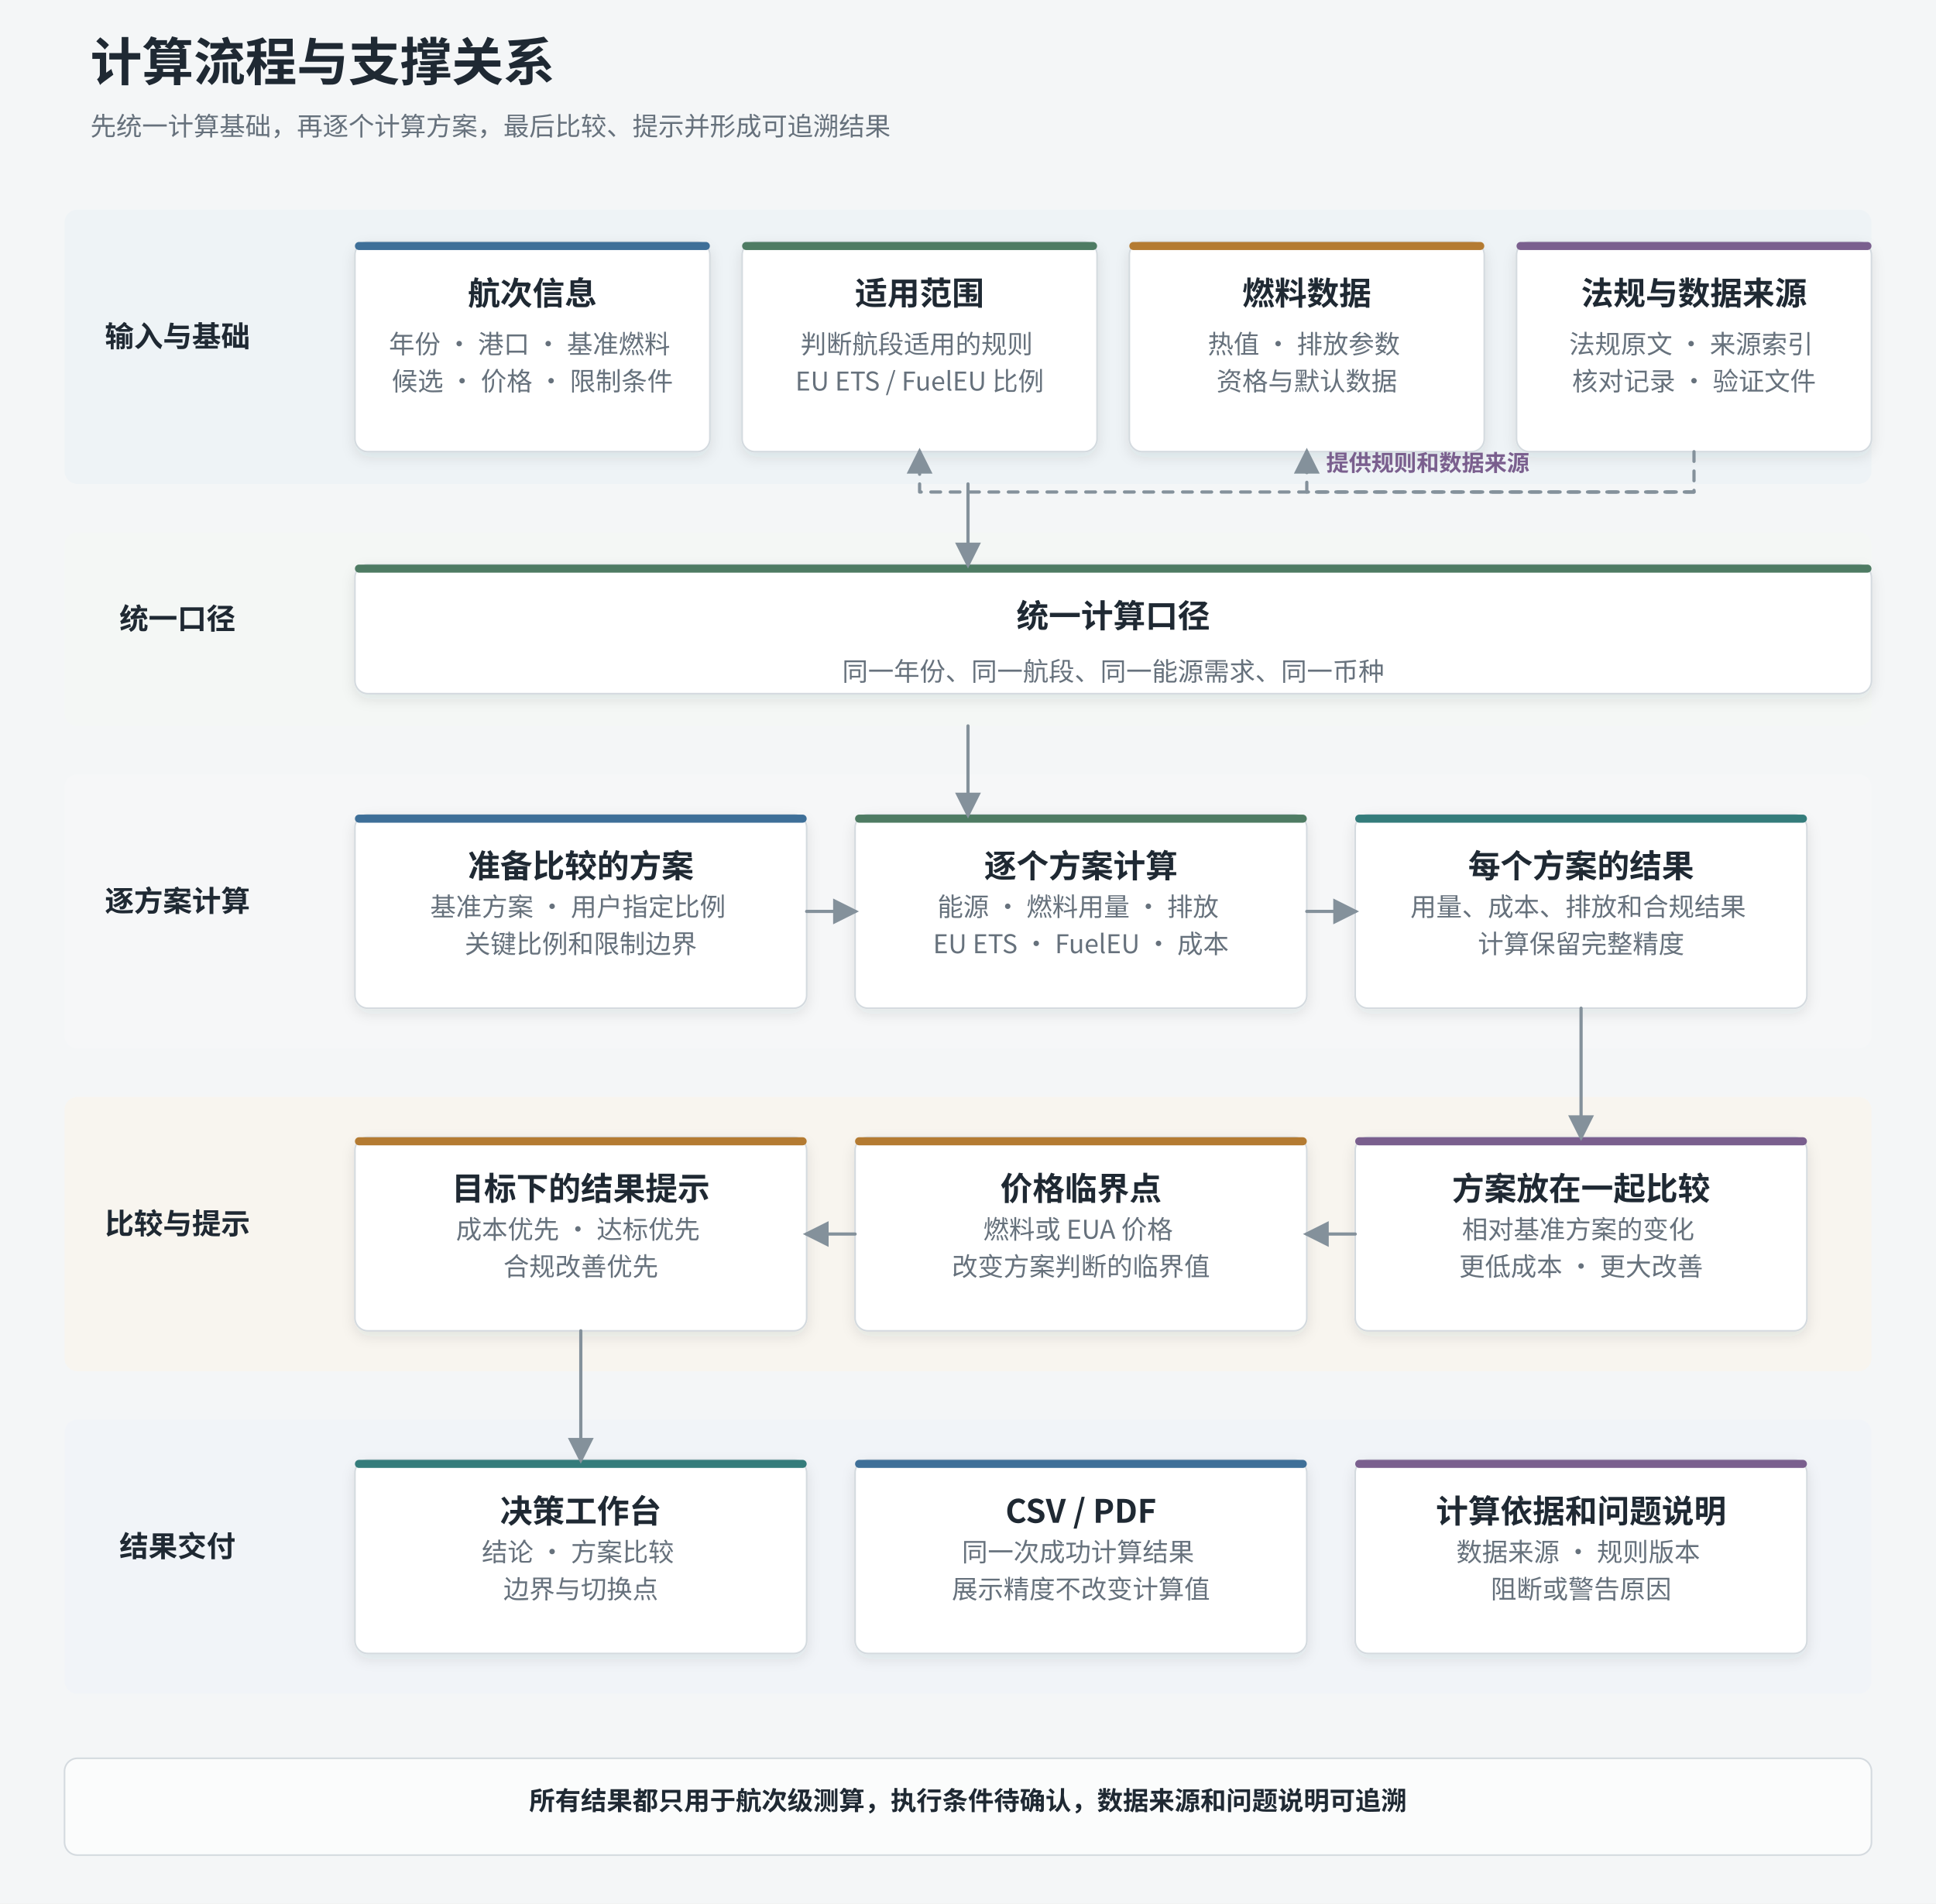
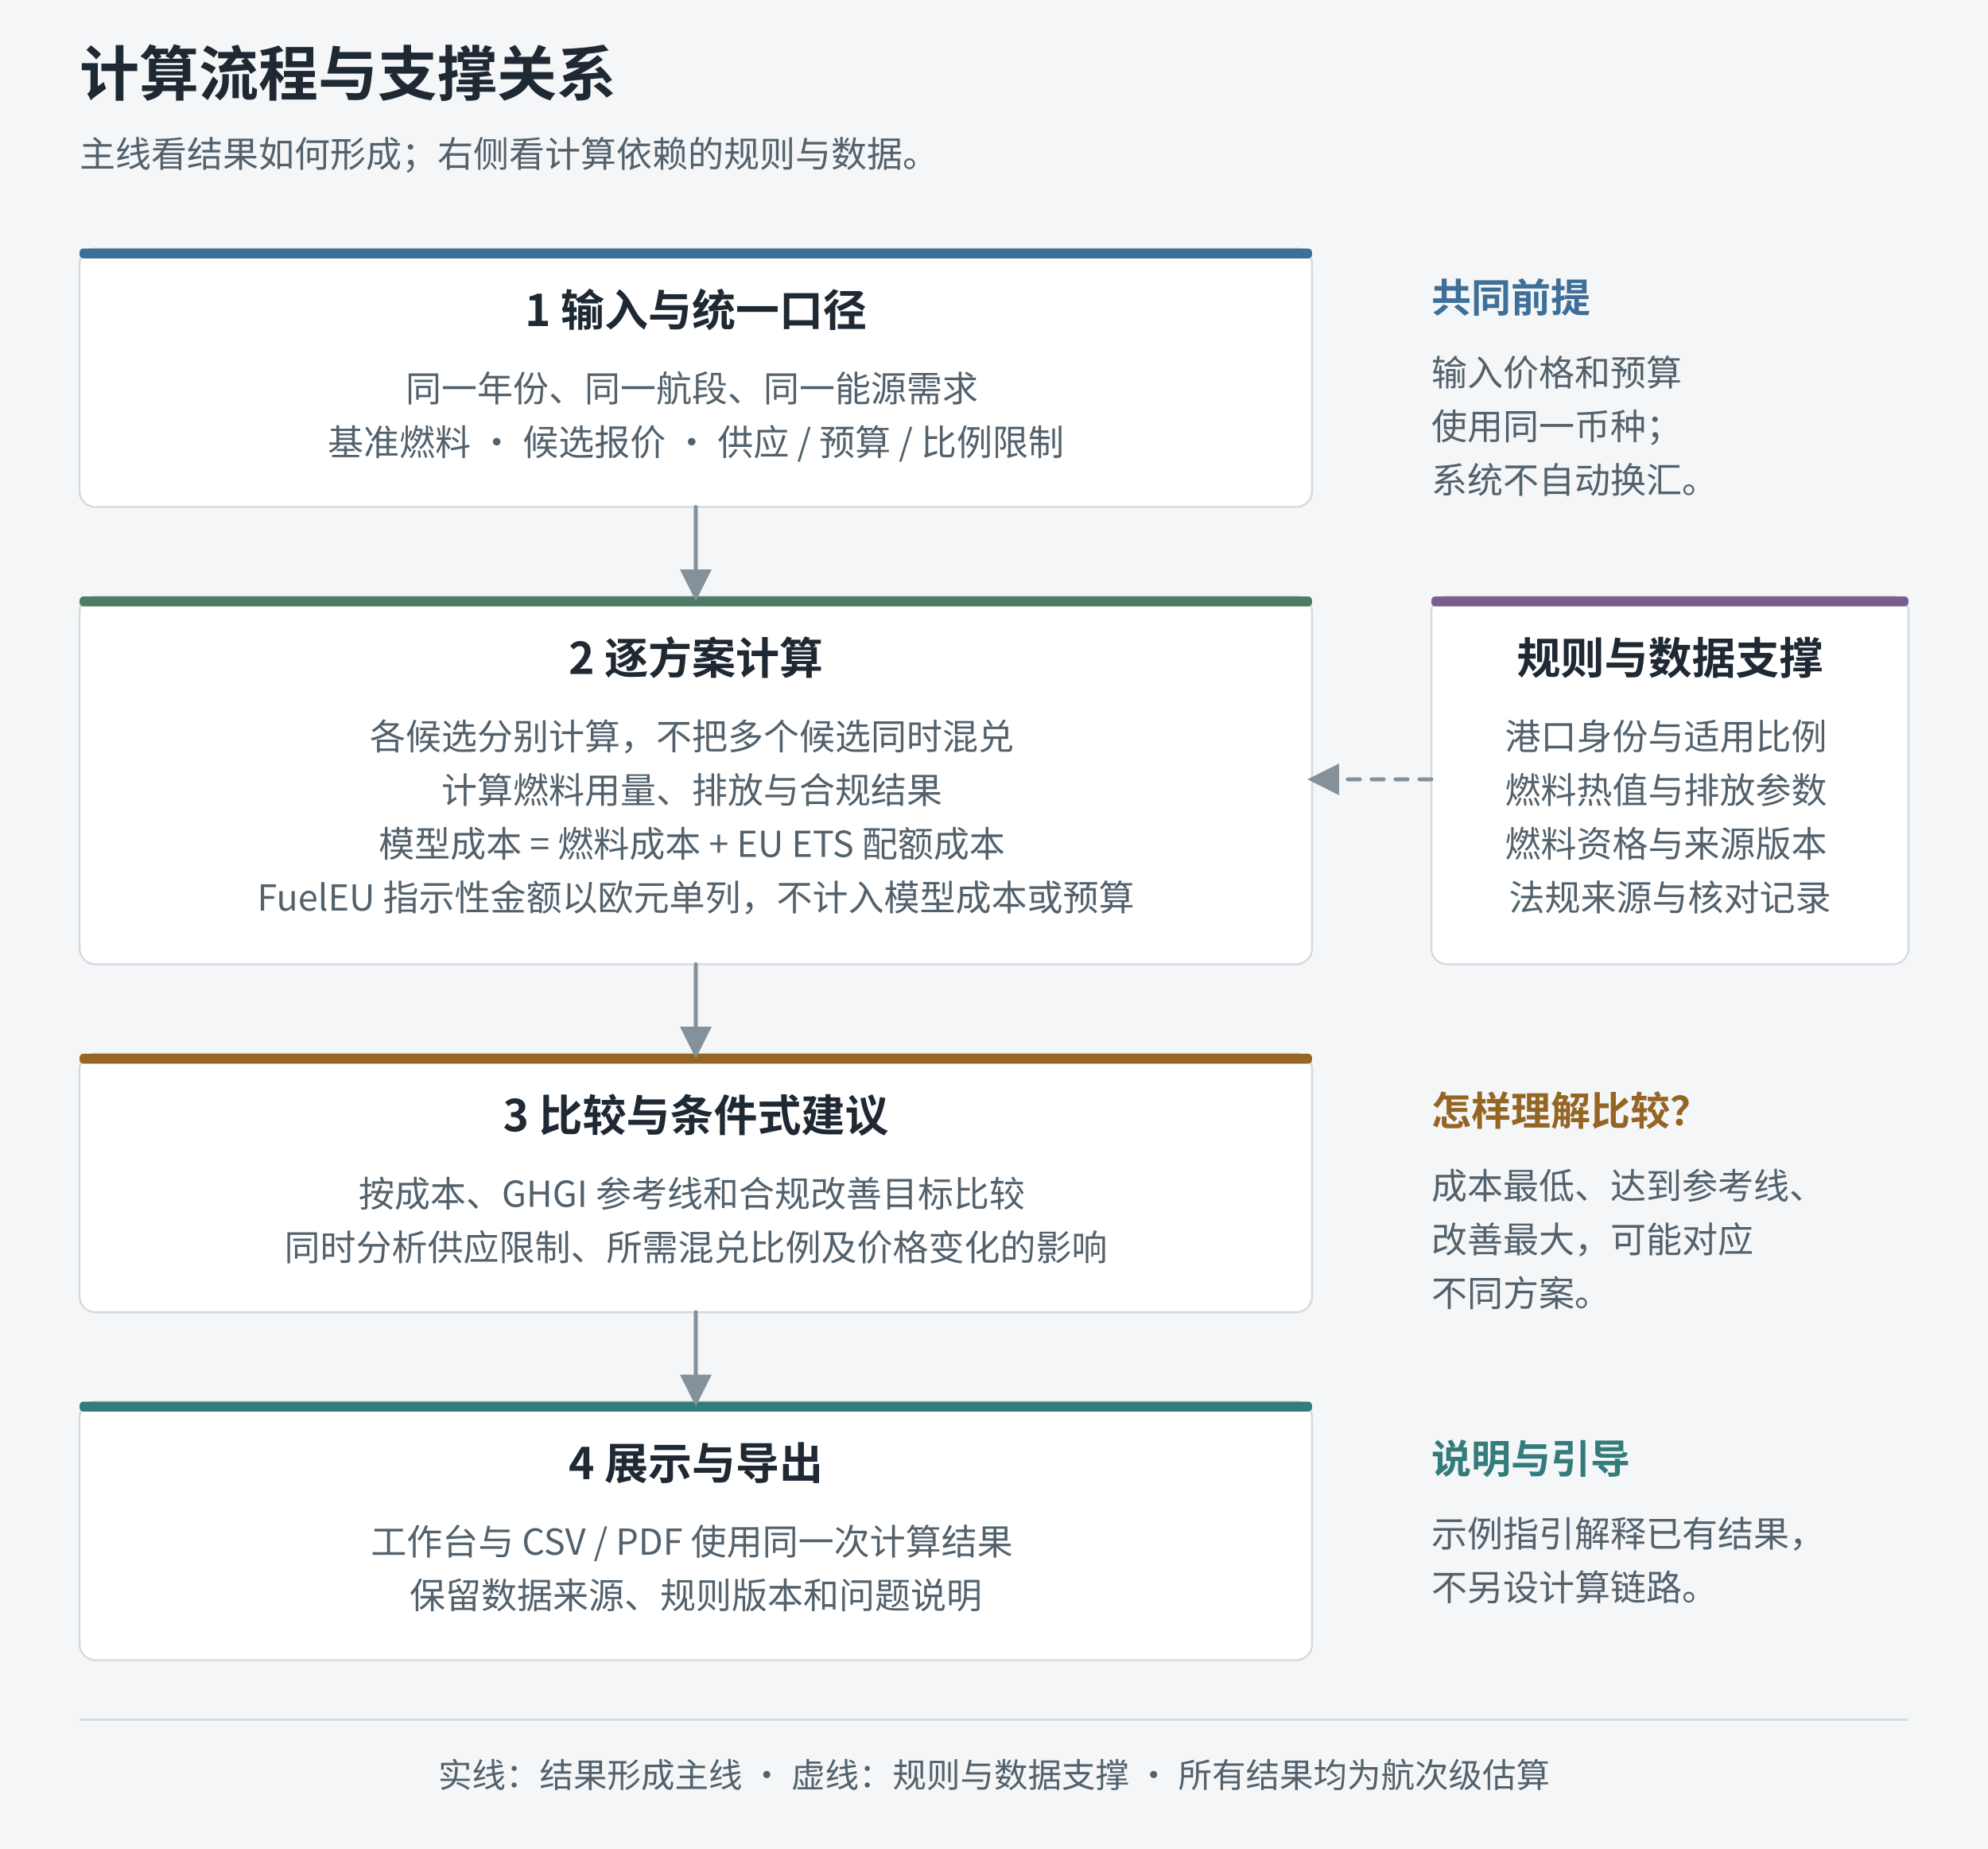
- <svg xmlns="http://www.w3.org/2000/svg" width="1200" height="1180" viewBox="0 0 1200 1180">
+ <svg xmlns="http://www.w3.org/2000/svg" width="1000" height="930" viewBox="0 0 1000 930" role="img" aria-labelledby="title description">
  <defs>
-     <filter id="card-shadow" x="-10%" y="-10%" width="120%" height="130%">
-       <feDropShadow dx="0" dy="3" stdDeviation="4" flood-color="#1F2933" flood-opacity="0.10" />
-     </filter>
    <marker id="arrow" viewBox="0 0 10 10" refX="8.5" refY="5" markerWidth="8" markerHeight="8" orient="auto-start-reverse">
      <path d="M 0 0 L 10 5 L 0 10 z" fill="#84919B" />
    </marker>
-     <marker id="arrow-gold" viewBox="0 0 10 10" refX="8.5" refY="5" markerWidth="8" markerHeight="8" orient="auto-start-reverse">
-       <path d="M 0 0 L 10 5 L 0 10 z" fill="#B47B32" />
-     </marker>
  </defs>
-   <rect width="1200" height="1180" fill="#F4F6F7" />
-   <text x="56" y="50" text-anchor="start" font-family="Microsoft YaHei, Noto Sans CJK SC, Arial, sans-serif" font-size="32" font-weight="700" fill="#1F2933">
-     <tspan x="56" y="50">计算流程与支撑关系</tspan>
+   <rect width="1000" height="930" fill="#F4F6F7" />
+   <text text-anchor="start" font-family="Microsoft YaHei, Noto Sans CJK SC, Arial, sans-serif" font-size="30" font-weight="700" fill="#1F2933">
+     <tspan x="40" y="48">计算流程与支撑关系</tspan>
  </text>
-   <text x="56" y="84" text-anchor="start" font-family="Microsoft YaHei, Noto Sans CJK SC, Arial, sans-serif" font-size="16" font-weight="400" fill="#66717C">
-     <tspan x="56" y="84">先统一计算基础，再逐个计算方案，最后比较、提示并形成可追溯结果</tspan>
+   <text text-anchor="start" font-family="Microsoft YaHei, Noto Sans CJK SC, Arial, sans-serif" font-size="18" font-weight="400" fill="#52616C">
+     <tspan x="40" y="84">主线看结果如何形成；右侧看计算依赖的规则与数据。</tspan>
  </text>
-   <rect x="40" y="130" width="1120" height="170" rx="8" fill="#EEF3F6" />
-   <text x="110" y="215.0" text-anchor="middle" font-family="Microsoft YaHei, Noto Sans CJK SC, Arial, sans-serif" font-size="18" font-weight="700" fill="#1F2933">
-     <tspan x="110" y="215.0">输入与基础</tspan>
+   <g data-card="1  输入与统一口径">
+     <rect x="40" y="125" width="620" height="130" rx="8" fill="#FFFFFF" stroke="#D4DADF" />
+     <rect x="40" y="125" width="620" height="5" rx="2" fill="#3E6F98" />
+     <text text-anchor="middle" font-family="Microsoft YaHei, Noto Sans CJK SC, Arial, sans-serif" font-size="22" font-weight="700" fill="#1F2933">
+       <tspan x="350.0" y="164">1  输入与统一口径</tspan>
+     </text>
+     <text text-anchor="middle" font-family="Microsoft YaHei, Noto Sans CJK SC, Arial, sans-serif" font-size="18" font-weight="400" fill="#52616C">
+       <tspan x="350.0" y="202">同一年份、同一航段、同一能源需求</tspan>
+       <tspan x="350.0" y="229">基准燃料 · 候选报价 · 供应 / 预算 / 比例限制</tspan>
+     </text>
+   </g>
+   <g data-card="2  逐方案计算">
+     <rect x="40" y="300" width="620" height="185" rx="8" fill="#FFFFFF" stroke="#D4DADF" />
+     <rect x="40" y="300" width="620" height="5" rx="2" fill="#4E7B63" />
+     <text text-anchor="middle" font-family="Microsoft YaHei, Noto Sans CJK SC, Arial, sans-serif" font-size="22" font-weight="700" fill="#1F2933">
+       <tspan x="350.0" y="339">2  逐方案计算</tspan>
+     </text>
+     <text text-anchor="middle" font-family="Microsoft YaHei, Noto Sans CJK SC, Arial, sans-serif" font-size="18" font-weight="400" fill="#52616C">
+       <tspan x="350.0" y="377">各候选分别计算，不把多个候选同时混兑</tspan>
+       <tspan x="350.0" y="404">计算燃料用量、排放与合规结果</tspan>
+       <tspan x="350.0" y="431">模型成本 = 燃料成本 + EU ETS 配额成本</tspan>
+       <tspan x="350.0" y="458">FuelEU 指示性金额以欧元单列，不计入模型成本或预算</tspan>
+     </text>
+   </g>
+   <g data-card="3  比较与条件式建议">
+     <rect x="40" y="530" width="620" height="130" rx="8" fill="#FFFFFF" stroke="#D4DADF" />
+     <rect x="40" y="530" width="620" height="5" rx="2" fill="#956524" />
+     <text text-anchor="middle" font-family="Microsoft YaHei, Noto Sans CJK SC, Arial, sans-serif" font-size="22" font-weight="700" fill="#1F2933">
+       <tspan x="350.0" y="569">3  比较与条件式建议</tspan>
+     </text>
+     <text text-anchor="middle" font-family="Microsoft YaHei, Noto Sans CJK SC, Arial, sans-serif" font-size="18" font-weight="400" fill="#52616C">
+       <tspan x="350.0" y="607">按成本、GHGI 参考线和合规改善目标比较</tspan>
+       <tspan x="350.0" y="634">同时分析供应限制、所需混兑比例及价格变化的影响</tspan>
+     </text>
+   </g>
+   <g data-card="4  展示与导出">
+     <rect x="40" y="705" width="620" height="130" rx="8" fill="#FFFFFF" stroke="#D4DADF" />
+     <rect x="40" y="705" width="620" height="5" rx="2" fill="#347C7B" />
+     <text text-anchor="middle" font-family="Microsoft YaHei, Noto Sans CJK SC, Arial, sans-serif" font-size="22" font-weight="700" fill="#1F2933">
+       <tspan x="350.0" y="744">4  展示与导出</tspan>
+     </text>
+     <text text-anchor="middle" font-family="Microsoft YaHei, Noto Sans CJK SC, Arial, sans-serif" font-size="18" font-weight="400" fill="#52616C">
+       <tspan x="350.0" y="782">工作台与 CSV / PDF 使用同一次计算结果</tspan>
+       <tspan x="350.0" y="809">保留数据来源、规则版本和问题说明</tspan>
+     </text>
+   </g>
+   <path data-connector="flow" d="M 350 255 V 300" fill="none" stroke="#84919B" stroke-width="2" stroke-linecap="round" stroke-linejoin="round" marker-end="url(#arrow)" />
+   <path data-connector="flow" d="M 350 485 V 530" fill="none" stroke="#84919B" stroke-width="2" stroke-linecap="round" stroke-linejoin="round" marker-end="url(#arrow)" />
+   <path data-connector="flow" d="M 350 660 V 705" fill="none" stroke="#84919B" stroke-width="2" stroke-linecap="round" stroke-linejoin="round" marker-end="url(#arrow)" />
+   <g data-card="规则与数据支撑">
+     <rect x="720" y="300" width="240" height="185" rx="8" fill="#FFFFFF" stroke="#D4DADF" />
+     <rect x="720" y="300" width="240" height="5" rx="2" fill="#7A5F8E" />
+     <text text-anchor="middle" font-family="Microsoft YaHei, Noto Sans CJK SC, Arial, sans-serif" font-size="22" font-weight="700" fill="#1F2933">
+       <tspan x="840.0" y="339">规则与数据支撑</tspan>
+     </text>
+     <text text-anchor="middle" font-family="Microsoft YaHei, Noto Sans CJK SC, Arial, sans-serif" font-size="18" font-weight="400" fill="#52616C">
+       <tspan x="840.0" y="377">港口身份与适用比例</tspan>
+       <tspan x="840.0" y="404">燃料热值与排放参数</tspan>
+       <tspan x="840.0" y="431">燃料资格与来源版本</tspan>
+       <tspan x="840.0" y="458">法规来源与核对记录</tspan>
+     </text>
+   </g>
+   <path data-connector="support" d="M 720 392 H 660" fill="none" stroke="#84919B" stroke-width="2" stroke-linecap="round" stroke-linejoin="round" stroke-dasharray="6 6" marker-end="url(#arrow)" />
+   <text text-anchor="start" font-family="Microsoft YaHei, Noto Sans CJK SC, Arial, sans-serif" font-size="20" font-weight="700" fill="#3E6F98">
+     <tspan x="720" y="157">共同前提</tspan>
  </text>
-   <rect x="220" y="150" width="220" height="130" rx="8" fill="#FFFFFF" stroke="#D4DADF" filter="url(#card-shadow)" />
-   <rect x="220" y="150" width="220" height="5" rx="2.5" fill="#3E6F98" />
-   <text x="330.0" y="189.0" text-anchor="middle" font-family="Microsoft YaHei, Noto Sans CJK SC, Arial, sans-serif" font-size="20" font-weight="700" fill="#1F2933">
-     <tspan x="330.0" y="189.0">航次信息</tspan>
+   <text text-anchor="start" font-family="Microsoft YaHei, Noto Sans CJK SC, Arial, sans-serif" font-size="18" font-weight="400" fill="#52616C">
+     <tspan x="720" y="194">输入价格和预算</tspan>
+     <tspan x="720" y="221">使用同一币种；</tspan>
+     <tspan x="720" y="248">系统不自动换汇。</tspan>
  </text>
-   <text x="330.0" y="219.1" text-anchor="middle" font-family="Microsoft YaHei, Noto Sans CJK SC, Arial, sans-serif" font-size="16" font-weight="400" fill="#66717C">
-     <tspan x="330.0" y="219.1">年份 · 港口 · 基准燃料</tspan>
-     <tspan x="330.0" y="242.1">候选 · 价格 · 限制条件</tspan>
+   <text text-anchor="start" font-family="Microsoft YaHei, Noto Sans CJK SC, Arial, sans-serif" font-size="20" font-weight="700" fill="#956524">
+     <tspan x="720" y="566">怎样理解比较？</tspan>
  </text>
-   <rect x="460" y="150" width="220" height="130" rx="8" fill="#FFFFFF" stroke="#D4DADF" filter="url(#card-shadow)" />
-   <rect x="460" y="150" width="220" height="5" rx="2.5" fill="#4E7B63" />
-   <text x="570.0" y="189.0" text-anchor="middle" font-family="Microsoft YaHei, Noto Sans CJK SC, Arial, sans-serif" font-size="20" font-weight="700" fill="#1F2933">
-     <tspan x="570.0" y="189.0">适用范围</tspan>
+   <text text-anchor="start" font-family="Microsoft YaHei, Noto Sans CJK SC, Arial, sans-serif" font-size="18" font-weight="400" fill="#52616C">
+     <tspan x="720" y="603">成本最低、达到参考线、</tspan>
+     <tspan x="720" y="630">改善最大，可能对应</tspan>
+     <tspan x="720" y="657">不同方案。</tspan>
  </text>
-   <text x="570.0" y="219.1" text-anchor="middle" font-family="Microsoft YaHei, Noto Sans CJK SC, Arial, sans-serif" font-size="16" font-weight="400" fill="#66717C">
-     <tspan x="570.0" y="219.1">判断航段适用的规则</tspan>
-     <tspan x="570.0" y="242.1">EU ETS / FuelEU 比例</tspan>
+   <text text-anchor="start" font-family="Microsoft YaHei, Noto Sans CJK SC, Arial, sans-serif" font-size="20" font-weight="700" fill="#347C7B">
+     <tspan x="720" y="741">说明与引导</tspan>
  </text>
-   <rect x="700" y="150" width="220" height="130" rx="8" fill="#FFFFFF" stroke="#D4DADF" filter="url(#card-shadow)" />
-   <rect x="700" y="150" width="220" height="5" rx="2.5" fill="#B47B32" />
-   <text x="810.0" y="189.0" text-anchor="middle" font-family="Microsoft YaHei, Noto Sans CJK SC, Arial, sans-serif" font-size="20" font-weight="700" fill="#1F2933">
-     <tspan x="810.0" y="189.0">燃料数据</tspan>
+   <text text-anchor="start" font-family="Microsoft YaHei, Noto Sans CJK SC, Arial, sans-serif" font-size="18" font-weight="400" fill="#52616C">
+     <tspan x="720" y="778">示例指引解释已有结果，</tspan>
+     <tspan x="720" y="805">不另设计算链路。</tspan>
  </text>
-   <text x="810.0" y="219.1" text-anchor="middle" font-family="Microsoft YaHei, Noto Sans CJK SC, Arial, sans-serif" font-size="16" font-weight="400" fill="#66717C">
-     <tspan x="810.0" y="219.1">热值 · 排放参数</tspan>
-     <tspan x="810.0" y="242.1">资格与默认数据</tspan>
-   </text>
-   <rect x="940" y="150" width="220" height="130" rx="8" fill="#FFFFFF" stroke="#D4DADF" filter="url(#card-shadow)" />
-   <rect x="940" y="150" width="220" height="5" rx="2.5" fill="#7A5F8E" />
-   <text x="1050.0" y="189.0" text-anchor="middle" font-family="Microsoft YaHei, Noto Sans CJK SC, Arial, sans-serif" font-size="20" font-weight="700" fill="#1F2933">
-     <tspan x="1050.0" y="189.0">法规与数据来源</tspan>
-   </text>
-   <text x="1050.0" y="219.1" text-anchor="middle" font-family="Microsoft YaHei, Noto Sans CJK SC, Arial, sans-serif" font-size="16" font-weight="400" fill="#66717C">
-     <tspan x="1050.0" y="219.1">法规原文 · 来源索引</tspan>
-     <tspan x="1050.0" y="242.1">核对记录 · 验证文件</tspan>
-   </text>
-   <path d="M 1050 280 L 1050 305 L 570 305 L 570 280" fill="none" stroke="#84919B" stroke-width="2" stroke-linecap="round" stroke-linejoin="round" stroke-dasharray="6 6" marker-end="url(#arrow)" />
-   <path d="M 1050 305 L 810 305 L 810 280" fill="none" stroke="#84919B" stroke-width="2" stroke-linecap="round" stroke-linejoin="round" stroke-dasharray="6 6" marker-end="url(#arrow)" />
-   <text x="885" y="292.0" text-anchor="middle" font-family="Microsoft YaHei, Noto Sans CJK SC, Arial, sans-serif" font-size="14" font-weight="600" fill="#7A5F8E">
-     <tspan x="885" y="292.0">提供规则和数据来源</tspan>
-   </text>
-   <rect x="40" y="330" width="1120" height="120" rx="8" fill="#F4F7F5" />
-   <text x="110" y="390.0" text-anchor="middle" font-family="Microsoft YaHei, Noto Sans CJK SC, Arial, sans-serif" font-size="18" font-weight="700" fill="#1F2933">
-     <tspan x="110" y="390.0">统一口径</tspan>
-   </text>
-   <rect x="220" y="350" width="940" height="80" rx="8" fill="#FFFFFF" stroke="#D4DADF" filter="url(#card-shadow)" />
-   <rect x="220" y="350" width="940" height="5" rx="2.5" fill="#4E7B63" />
-   <text x="690.0" y="389.0" text-anchor="middle" font-family="Microsoft YaHei, Noto Sans CJK SC, Arial, sans-serif" font-size="20" font-weight="700" fill="#1F2933">
-     <tspan x="690.0" y="389.0">统一计算口径</tspan>
-   </text>
-   <text x="690.0" y="422.0" text-anchor="middle" font-family="Microsoft YaHei, Noto Sans CJK SC, Arial, sans-serif" font-size="16" font-weight="400" fill="#66717C">
-     <tspan x="690.0" y="422.0">同一年份、同一航段、同一能源需求、同一币种</tspan>
-   </text>
-   <rect x="40" y="480" width="1120" height="170" rx="8" fill="#F6F7F8" />
-   <text x="110" y="565.0" text-anchor="middle" font-family="Microsoft YaHei, Noto Sans CJK SC, Arial, sans-serif" font-size="18" font-weight="700" fill="#1F2933">
-     <tspan x="110" y="565.0">逐方案计算</tspan>
-   </text>
-   <rect x="220" y="505" width="280" height="120" rx="8" fill="#FFFFFF" stroke="#D4DADF" filter="url(#card-shadow)" />
-   <rect x="220" y="505" width="280" height="5" rx="2.5" fill="#3E6F98" />
-   <text x="360.0" y="544.0" text-anchor="middle" font-family="Microsoft YaHei, Noto Sans CJK SC, Arial, sans-serif" font-size="20" font-weight="700" fill="#1F2933">
-     <tspan x="360.0" y="544.0">准备比较的方案</tspan>
-   </text>
-   <text x="360.0" y="567.9" text-anchor="middle" font-family="Microsoft YaHei, Noto Sans CJK SC, Arial, sans-serif" font-size="16" font-weight="400" fill="#66717C">
-     <tspan x="360.0" y="567.9">基准方案 · 用户指定比例</tspan>
-     <tspan x="360.0" y="590.9">关键比例和限制边界</tspan>
-   </text>
-   <rect x="530" y="505" width="280" height="120" rx="8" fill="#FFFFFF" stroke="#D4DADF" filter="url(#card-shadow)" />
-   <rect x="530" y="505" width="280" height="5" rx="2.5" fill="#4E7B63" />
-   <text x="670.0" y="544.0" text-anchor="middle" font-family="Microsoft YaHei, Noto Sans CJK SC, Arial, sans-serif" font-size="20" font-weight="700" fill="#1F2933">
-     <tspan x="670.0" y="544.0">逐个方案计算</tspan>
-   </text>
-   <text x="670.0" y="567.9" text-anchor="middle" font-family="Microsoft YaHei, Noto Sans CJK SC, Arial, sans-serif" font-size="16" font-weight="400" fill="#66717C">
-     <tspan x="670.0" y="567.9">能源 · 燃料用量 · 排放</tspan>
-     <tspan x="670.0" y="590.9">EU ETS · FuelEU · 成本</tspan>
-   </text>
-   <rect x="840" y="505" width="280" height="120" rx="8" fill="#FFFFFF" stroke="#D4DADF" filter="url(#card-shadow)" />
-   <rect x="840" y="505" width="280" height="5" rx="2.5" fill="#347C7B" />
-   <text x="980.0" y="544.0" text-anchor="middle" font-family="Microsoft YaHei, Noto Sans CJK SC, Arial, sans-serif" font-size="20" font-weight="700" fill="#1F2933">
-     <tspan x="980.0" y="544.0">每个方案的结果</tspan>
-   </text>
-   <text x="980.0" y="567.9" text-anchor="middle" font-family="Microsoft YaHei, Noto Sans CJK SC, Arial, sans-serif" font-size="16" font-weight="400" fill="#66717C">
-     <tspan x="980.0" y="567.9">用量、成本、排放和合规结果</tspan>
-     <tspan x="980.0" y="590.9">计算保留完整精度</tspan>
-   </text>
-   <path d="M 500 565 L 530 565" fill="none" stroke="#84919B" stroke-width="2" stroke-linecap="round" stroke-linejoin="round" marker-end="url(#arrow)" />
-   <path d="M 810 565 L 840 565" fill="none" stroke="#84919B" stroke-width="2" stroke-linecap="round" stroke-linejoin="round" marker-end="url(#arrow)" />
-   <rect x="40" y="680" width="1120" height="170" rx="8" fill="#F8F5EF" />
-   <text x="110" y="765.0" text-anchor="middle" font-family="Microsoft YaHei, Noto Sans CJK SC, Arial, sans-serif" font-size="18" font-weight="700" fill="#1F2933">
-     <tspan x="110" y="765.0">比较与提示</tspan>
-   </text>
-   <rect x="840" y="705" width="280" height="120" rx="8" fill="#FFFFFF" stroke="#D4DADF" filter="url(#card-shadow)" />
-   <rect x="840" y="705" width="280" height="5" rx="2.5" fill="#7A5F8E" />
-   <text x="980.0" y="744.0" text-anchor="middle" font-family="Microsoft YaHei, Noto Sans CJK SC, Arial, sans-serif" font-size="20" font-weight="700" fill="#1F2933">
-     <tspan x="980.0" y="744.0">方案放在一起比较</tspan>
-   </text>
-   <text x="980.0" y="767.9" text-anchor="middle" font-family="Microsoft YaHei, Noto Sans CJK SC, Arial, sans-serif" font-size="16" font-weight="400" fill="#66717C">
-     <tspan x="980.0" y="767.9">相对基准方案的变化</tspan>
-     <tspan x="980.0" y="790.9">更低成本 · 更大改善</tspan>
-   </text>
-   <rect x="530" y="705" width="280" height="120" rx="8" fill="#FFFFFF" stroke="#D4DADF" filter="url(#card-shadow)" />
-   <rect x="530" y="705" width="280" height="5" rx="2.5" fill="#B47B32" />
-   <text x="670.0" y="744.0" text-anchor="middle" font-family="Microsoft YaHei, Noto Sans CJK SC, Arial, sans-serif" font-size="20" font-weight="700" fill="#1F2933">
-     <tspan x="670.0" y="744.0">价格临界点</tspan>
-   </text>
-   <text x="670.0" y="767.9" text-anchor="middle" font-family="Microsoft YaHei, Noto Sans CJK SC, Arial, sans-serif" font-size="16" font-weight="400" fill="#66717C">
-     <tspan x="670.0" y="767.9">燃料或 EUA 价格</tspan>
-     <tspan x="670.0" y="790.9">改变方案判断的临界值</tspan>
-   </text>
-   <rect x="220" y="705" width="280" height="120" rx="8" fill="#FFFFFF" stroke="#D4DADF" filter="url(#card-shadow)" />
-   <rect x="220" y="705" width="280" height="5" rx="2.5" fill="#B47B32" />
-   <text x="360.0" y="744.0" text-anchor="middle" font-family="Microsoft YaHei, Noto Sans CJK SC, Arial, sans-serif" font-size="20" font-weight="700" fill="#1F2933">
-     <tspan x="360.0" y="744.0">目标下的结果提示</tspan>
-   </text>
-   <text x="360.0" y="767.9" text-anchor="middle" font-family="Microsoft YaHei, Noto Sans CJK SC, Arial, sans-serif" font-size="16" font-weight="400" fill="#66717C">
-     <tspan x="360.0" y="767.9">成本优先 · 达标优先</tspan>
-     <tspan x="360.0" y="790.9">合规改善优先</tspan>
-   </text>
-   <path d="M 840 765 L 810 765" fill="none" stroke="#84919B" stroke-width="2" stroke-linecap="round" stroke-linejoin="round" marker-end="url(#arrow)" />
-   <path d="M 530 765 L 500 765" fill="none" stroke="#84919B" stroke-width="2" stroke-linecap="round" stroke-linejoin="round" marker-end="url(#arrow)" />
-   <rect x="40" y="880" width="1120" height="170" rx="8" fill="#F1F4F8" />
-   <text x="110" y="965.0" text-anchor="middle" font-family="Microsoft YaHei, Noto Sans CJK SC, Arial, sans-serif" font-size="18" font-weight="700" fill="#1F2933">
-     <tspan x="110" y="965.0">结果交付</tspan>
-   </text>
-   <rect x="220" y="905" width="280" height="120" rx="8" fill="#FFFFFF" stroke="#D4DADF" filter="url(#card-shadow)" />
-   <rect x="220" y="905" width="280" height="5" rx="2.5" fill="#347C7B" />
-   <text x="360.0" y="944.0" text-anchor="middle" font-family="Microsoft YaHei, Noto Sans CJK SC, Arial, sans-serif" font-size="20" font-weight="700" fill="#1F2933">
-     <tspan x="360.0" y="944.0">决策工作台</tspan>
-   </text>
-   <text x="360.0" y="967.9" text-anchor="middle" font-family="Microsoft YaHei, Noto Sans CJK SC, Arial, sans-serif" font-size="16" font-weight="400" fill="#66717C">
-     <tspan x="360.0" y="967.9">结论 · 方案比较</tspan>
-     <tspan x="360.0" y="990.9">边界与切换点</tspan>
-   </text>
-   <rect x="530" y="905" width="280" height="120" rx="8" fill="#FFFFFF" stroke="#D4DADF" filter="url(#card-shadow)" />
-   <rect x="530" y="905" width="280" height="5" rx="2.5" fill="#3E6F98" />
-   <text x="670.0" y="944.0" text-anchor="middle" font-family="Microsoft YaHei, Noto Sans CJK SC, Arial, sans-serif" font-size="20" font-weight="700" fill="#1F2933">
-     <tspan x="670.0" y="944.0">CSV / PDF</tspan>
-   </text>
-   <text x="670.0" y="967.9" text-anchor="middle" font-family="Microsoft YaHei, Noto Sans CJK SC, Arial, sans-serif" font-size="16" font-weight="400" fill="#66717C">
-     <tspan x="670.0" y="967.9">同一次成功计算结果</tspan>
-     <tspan x="670.0" y="990.9">展示精度不改变计算值</tspan>
-   </text>
-   <rect x="840" y="905" width="280" height="120" rx="8" fill="#FFFFFF" stroke="#D4DADF" filter="url(#card-shadow)" />
-   <rect x="840" y="905" width="280" height="5" rx="2.5" fill="#7A5F8E" />
-   <text x="980.0" y="944.0" text-anchor="middle" font-family="Microsoft YaHei, Noto Sans CJK SC, Arial, sans-serif" font-size="20" font-weight="700" fill="#1F2933">
-     <tspan x="980.0" y="944.0">计算依据和问题说明</tspan>
-   </text>
-   <text x="980.0" y="967.9" text-anchor="middle" font-family="Microsoft YaHei, Noto Sans CJK SC, Arial, sans-serif" font-size="16" font-weight="400" fill="#66717C">
-     <tspan x="980.0" y="967.9">数据来源 · 规则版本</tspan>
-     <tspan x="980.0" y="990.9">阻断或警告原因</tspan>
-   </text>
-   <path d="M 600 300 L 600 350" fill="none" stroke="#84919B" stroke-width="2" stroke-linecap="round" stroke-linejoin="round" marker-end="url(#arrow)" />
-   <path d="M 600 450 L 600 505" fill="none" stroke="#84919B" stroke-width="2" stroke-linecap="round" stroke-linejoin="round" marker-end="url(#arrow)" />
-   <path d="M 980 625 L 980 705" fill="none" stroke="#84919B" stroke-width="2" stroke-linecap="round" stroke-linejoin="round" marker-end="url(#arrow)" />
-   <path d="M 360 825 L 360 905" fill="none" stroke="#84919B" stroke-width="2" stroke-linecap="round" stroke-linejoin="round" marker-end="url(#arrow)" />
-   <rect x="40" y="1090" width="1120" height="60" rx="8" fill="#FBFCFC" stroke="#D4DADF" />
-   <text x="600" y="1122.0" text-anchor="middle" font-family="Microsoft YaHei, Noto Sans CJK SC, Arial, sans-serif" font-size="16" font-weight="600" fill="#1F2933">
-     <tspan x="600" y="1122.0">所有结果都只用于航次级测算，执行条件待确认，数据来源和问题说明可追溯</tspan>
+   <path d="M 40 865 H 960" stroke="#D4DADF" />
+   <text text-anchor="middle" font-family="Microsoft YaHei, Noto Sans CJK SC, Arial, sans-serif" font-size="17" font-weight="400" fill="#52616C">
+     <tspan x="500" y="899">实线：结果形成主线 · 虚线：规则与数据支撑 · 所有结果均为航次级估算</tspan>
  </text>
</svg>
